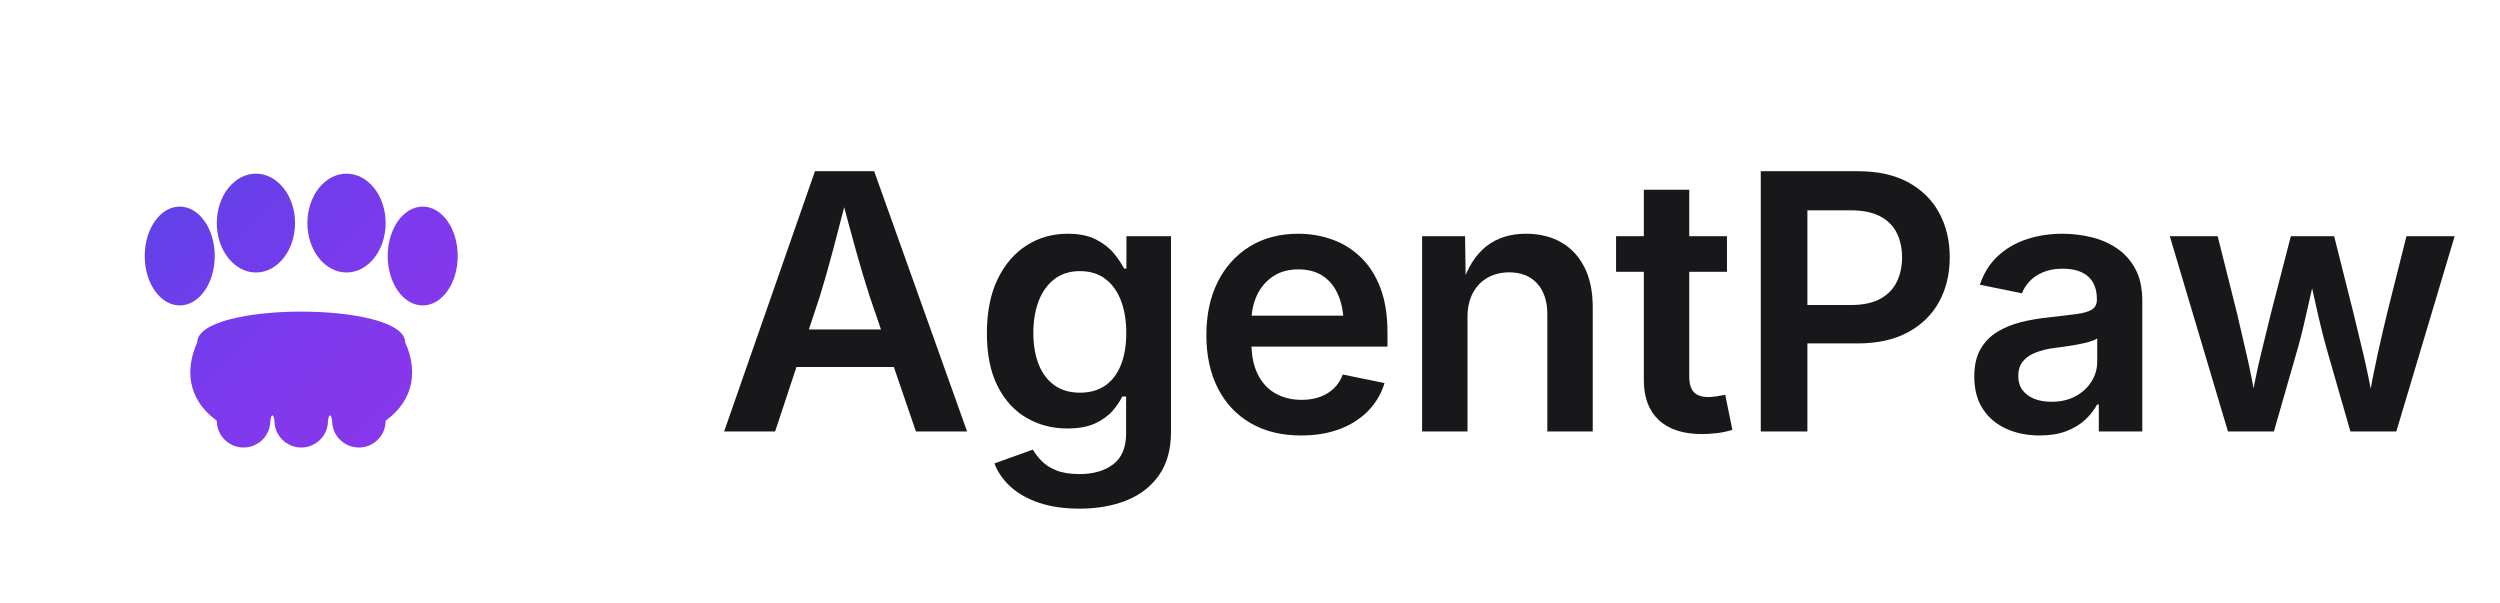
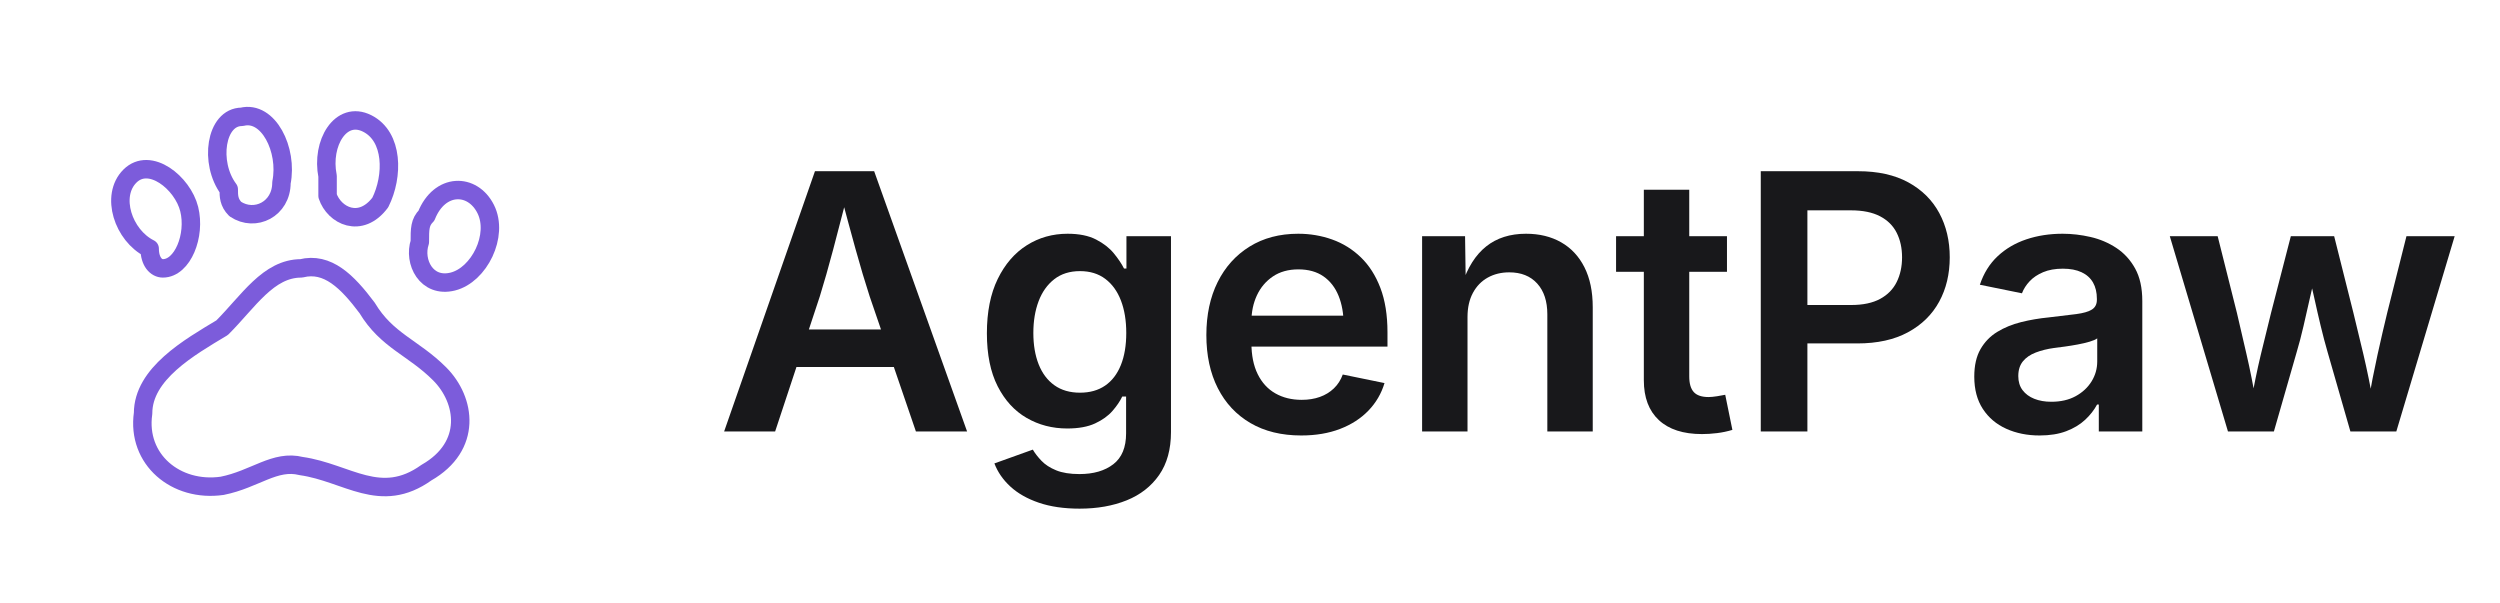
<svg xmlns="http://www.w3.org/2000/svg" width="531" height="128" viewBox="0 0 531.17 128.00" role="img" aria-labelledby="agentpaw-wordmark-title" color="#18181B">
  <defs>
    <linearGradient id="agentpaw-wordmark-gradient" x1="64" y1="64" x2="448" y2="448" gradientUnits="userSpaceOnUse">
      <stop offset="0" stop-color="#4F46E5" />
      <stop offset="0.52" stop-color="#7C3AED" />
      <stop offset="1" stop-color="#9333EA" />
    </linearGradient>
  </defs>
-   <g transform="translate(8 8) scale(0.21875)" fill="url(#agentpaw-wordmark-gradient)">
-     <path d="M 104 212 A 34 48 0 1 0 172 212 A 34 48 0 1 0 104 212 Z" />
-     <path d="M 174 180 A 38 48 0 1 0 250 180 A 38 48 0 1 0 174 180 Z" />
-     <path d="M 262 180 A 38 48 0 1 0 338 180 A 38 48 0 1 0 262 180 Z" />
-     <path d="M 340 212 A 34 48 0 1 0 408 212 A 34 48 0 1 0 340 212 Z" />
-     <path fill-rule="evenodd" clip-rule="evenodd" d="M 155 296 C 155 256, 357 256, 357 296 C 368 320, 368 350, 338 372 A 26 26 0 0 1 286 372 C 285 365, 283 365, 282 372 A 26 26 0 0 1 230 372 C 229 365, 227 365, 226 372 A 26 26 0 0 1 174 372 C 144 350, 144 320, 155 296 Z" />
+   <g transform="translate(-11.6 -7.4) scale(1.4)" fill="none" stroke="#7C5CDB" stroke-width="2.8" stroke-linecap="round" stroke-linejoin="round">
+     <path d="M31,43 C27,41 25,35 28,32 C31,29 36,33 37,37 C38,41 36,46 33,46 C32,46 31,45 31,43 Z" />
+     <path d="M43,34 C40,30 41,23 45,23 C49,22 52,28 51,33 C51,37 47,39 44,37 C43,36 43,35 43,34 Z" />
+     <path d="M58,32 C57,27 60,22 64,24 C68,26 68,32 66,36 C63,40 59,38 58,35 C58,34 58,33 58,32 Z" />
+     <path d="M73,38 C75,33 80,33 82,37 C84,41 81,47 77,48 C73,49 71,45 72,42 C72,40 72,39 73,38 Z" />
+     <path d="M54,46 C49,46 46,51 42,55 C37,58 30,62 30,68 C29,75 35,80 42,79 C47,78 50,75 54,76 C61,77 66,82 73,77 C80,73 79,66 75,62 C71,58 67,57 64,52 C61,48 58,45 54,46 Z" />
  </g>
  <g fill="currentColor">
    <path d="M50 0 570 1490H909L1441 0H1148L883 774Q844 894 802.0 1045.5Q760 1197 709 1390H765Q715 1195 674.5 1042.5Q634 890 598 774L342 0ZM353 369V584H1138V369Z" transform="translate(152.00 91.65) scale(0.037109 -0.037109)" />
    <path d="M620 -442Q486 -442 386.5 -408.0Q287 -374 223.5 -315.5Q160 -257 132 -183L352 -104Q370 -135 401.5 -168.0Q433 -201 485.5 -222.5Q538 -244 619 -244Q740 -244 813.0 -187.5Q886 -131 886 -11V200H864Q845 160 808.0 117.5Q771 75 708.5 46.0Q646 17 549 17Q421 17 316.5 77.5Q212 138 150.5 259.0Q89 380 89 562Q89 746 151.0 873.0Q213 1000 317.5 1066.0Q422 1132 551 1132Q650 1132 714.0 1099.0Q778 1066 816.0 1019.5Q854 973 874 933H888V1118H1143V-3Q1143 -152 1075.0 -249.5Q1007 -347 889.0 -394.5Q771 -442 620 -442ZM622 222Q707 222 766.0 262.5Q825 303 856.0 380.0Q887 457 887 564Q887 670 856.5 749.5Q826 829 767.0 873.5Q708 918 622 918Q534 918 474.5 871.5Q415 825 385.0 745.5Q355 666 355 564Q355 461 385.5 384.0Q416 307 475.5 264.5Q535 222 622 222Z" transform="translate(206.38 91.65) scale(0.037109 -0.037109)" />
    <path d="M632 -23Q463 -23 341.5 48.0Q220 119 154.5 248.0Q89 377 89 552Q89 725 153.5 855.0Q218 985 336.5 1058.5Q455 1132 615 1132Q717 1132 809.5 1099.0Q902 1066 973.5 997.0Q1045 928 1085.5 821.5Q1126 715 1126 568V486H212V663H997L875 611Q875 705 846.0 776.5Q817 848 759.5 888.0Q702 928 616 928Q530 928 470.0 887.5Q410 847 378.5 779.5Q347 712 347 629V507Q347 401 383.0 328.0Q419 255 484.0 218.0Q549 181 635 181Q692 181 738.5 197.5Q785 214 819.0 246.5Q853 279 870 326L1109 277Q1082 187 1017.0 119.5Q952 52 854.5 14.5Q757 -23 632 -23Z" transform="translate(253.01 91.65) scale(0.037109 -0.037109)" />
    <path d="M398 655V0H138V1118H384L388 842H367Q414 987 505.0 1059.5Q596 1132 733 1132Q848 1132 934.0 1083.0Q1020 1034 1067.5 940.0Q1115 846 1115 711V0H855V671Q855 783 797.0 847.0Q739 911 637 911Q568 911 514.0 881.0Q460 851 429.0 793.5Q398 736 398 655Z" transform="translate(297.03 91.65) scale(0.037109 -0.037109)" />
    <path d="M655 1118V914H20V1118ZM179 1384H439V315Q439 254 465.0 225.5Q491 197 550 197Q568 197 597.5 201.5Q627 206 645 210L686 9Q643 -4 598.0 -9.5Q553 -15 512 -15Q351 -15 265.0 65.0Q179 145 179 293Z" transform="translate(342.62 91.65) scale(0.037109 -0.037109)" />
    <path d="M150 0V1490H707Q878 1490 995.0 1426.0Q1112 1362 1172.0 1250.5Q1232 1139 1232 997Q1232 854 1171.5 743.0Q1111 632 993.0 568.0Q875 504 703 504H334V724H668Q769 724 833.5 759.0Q898 794 928.5 856.0Q959 918 959 997Q959 1076 928.5 1137.0Q898 1198 833.0 1232.0Q768 1266 666 1266H417V0Z" transform="translate(368.54 91.65) scale(0.037109 -0.037109)" />
    <path d="M450 -23Q344 -23 259.0 15.5Q174 54 125.0 129.0Q76 204 76 314Q76 409 111.5 471.0Q147 533 207.5 570.0Q268 607 344.0 626.0Q420 645 502 653Q599 664 660.0 672.0Q721 680 749.5 698.0Q778 716 778 754V759Q778 814 756.0 852.5Q734 891 690.5 911.5Q647 932 583 932Q518 932 470.5 912.0Q423 892 393.0 860.0Q363 828 349 791L108 840Q141 939 210.0 1003.5Q279 1068 374.5 1100.0Q470 1132 582 1132Q661 1132 741.5 1113.5Q822 1095 889.0 1051.0Q956 1007 997.0 933.0Q1038 859 1038 747V0H789V154H779Q754 107 710.5 66.5Q667 26 602.5 1.5Q538 -23 450 -23ZM517 170Q598 170 656.5 202.0Q715 234 747.5 286.5Q780 339 780 401V533Q767 523 736.5 514.0Q706 505 668.5 498.0Q631 491 594.5 486.0Q558 481 533 478Q475 470 428.0 452.0Q381 434 354.5 401.5Q328 369 328 317Q328 269 352.5 236.5Q377 204 419.5 187.0Q462 170 517 170Z" transform="translate(416.65 91.65) scale(0.037109 -0.037109)" />
    <path d="M377 0 44 1118H318L428 680Q453 572 483.0 443.0Q513 314 540 156H507Q534 310 565.0 439.5Q596 569 624 680L737 1118H985L1095 680Q1122 571 1152.5 441.5Q1183 312 1211 156H1178Q1205 311 1233.5 440.0Q1262 569 1289 680L1399 1118H1675L1341 0H1078L947 456Q927 525 908.0 604.0Q889 683 871.0 765.5Q853 848 835 924H883Q865 848 846.5 765.5Q828 683 809.5 603.0Q791 523 771 456L640 0Z" transform="translate(459.38 91.65) scale(0.037109 -0.037109)" />
  </g>
</svg>
